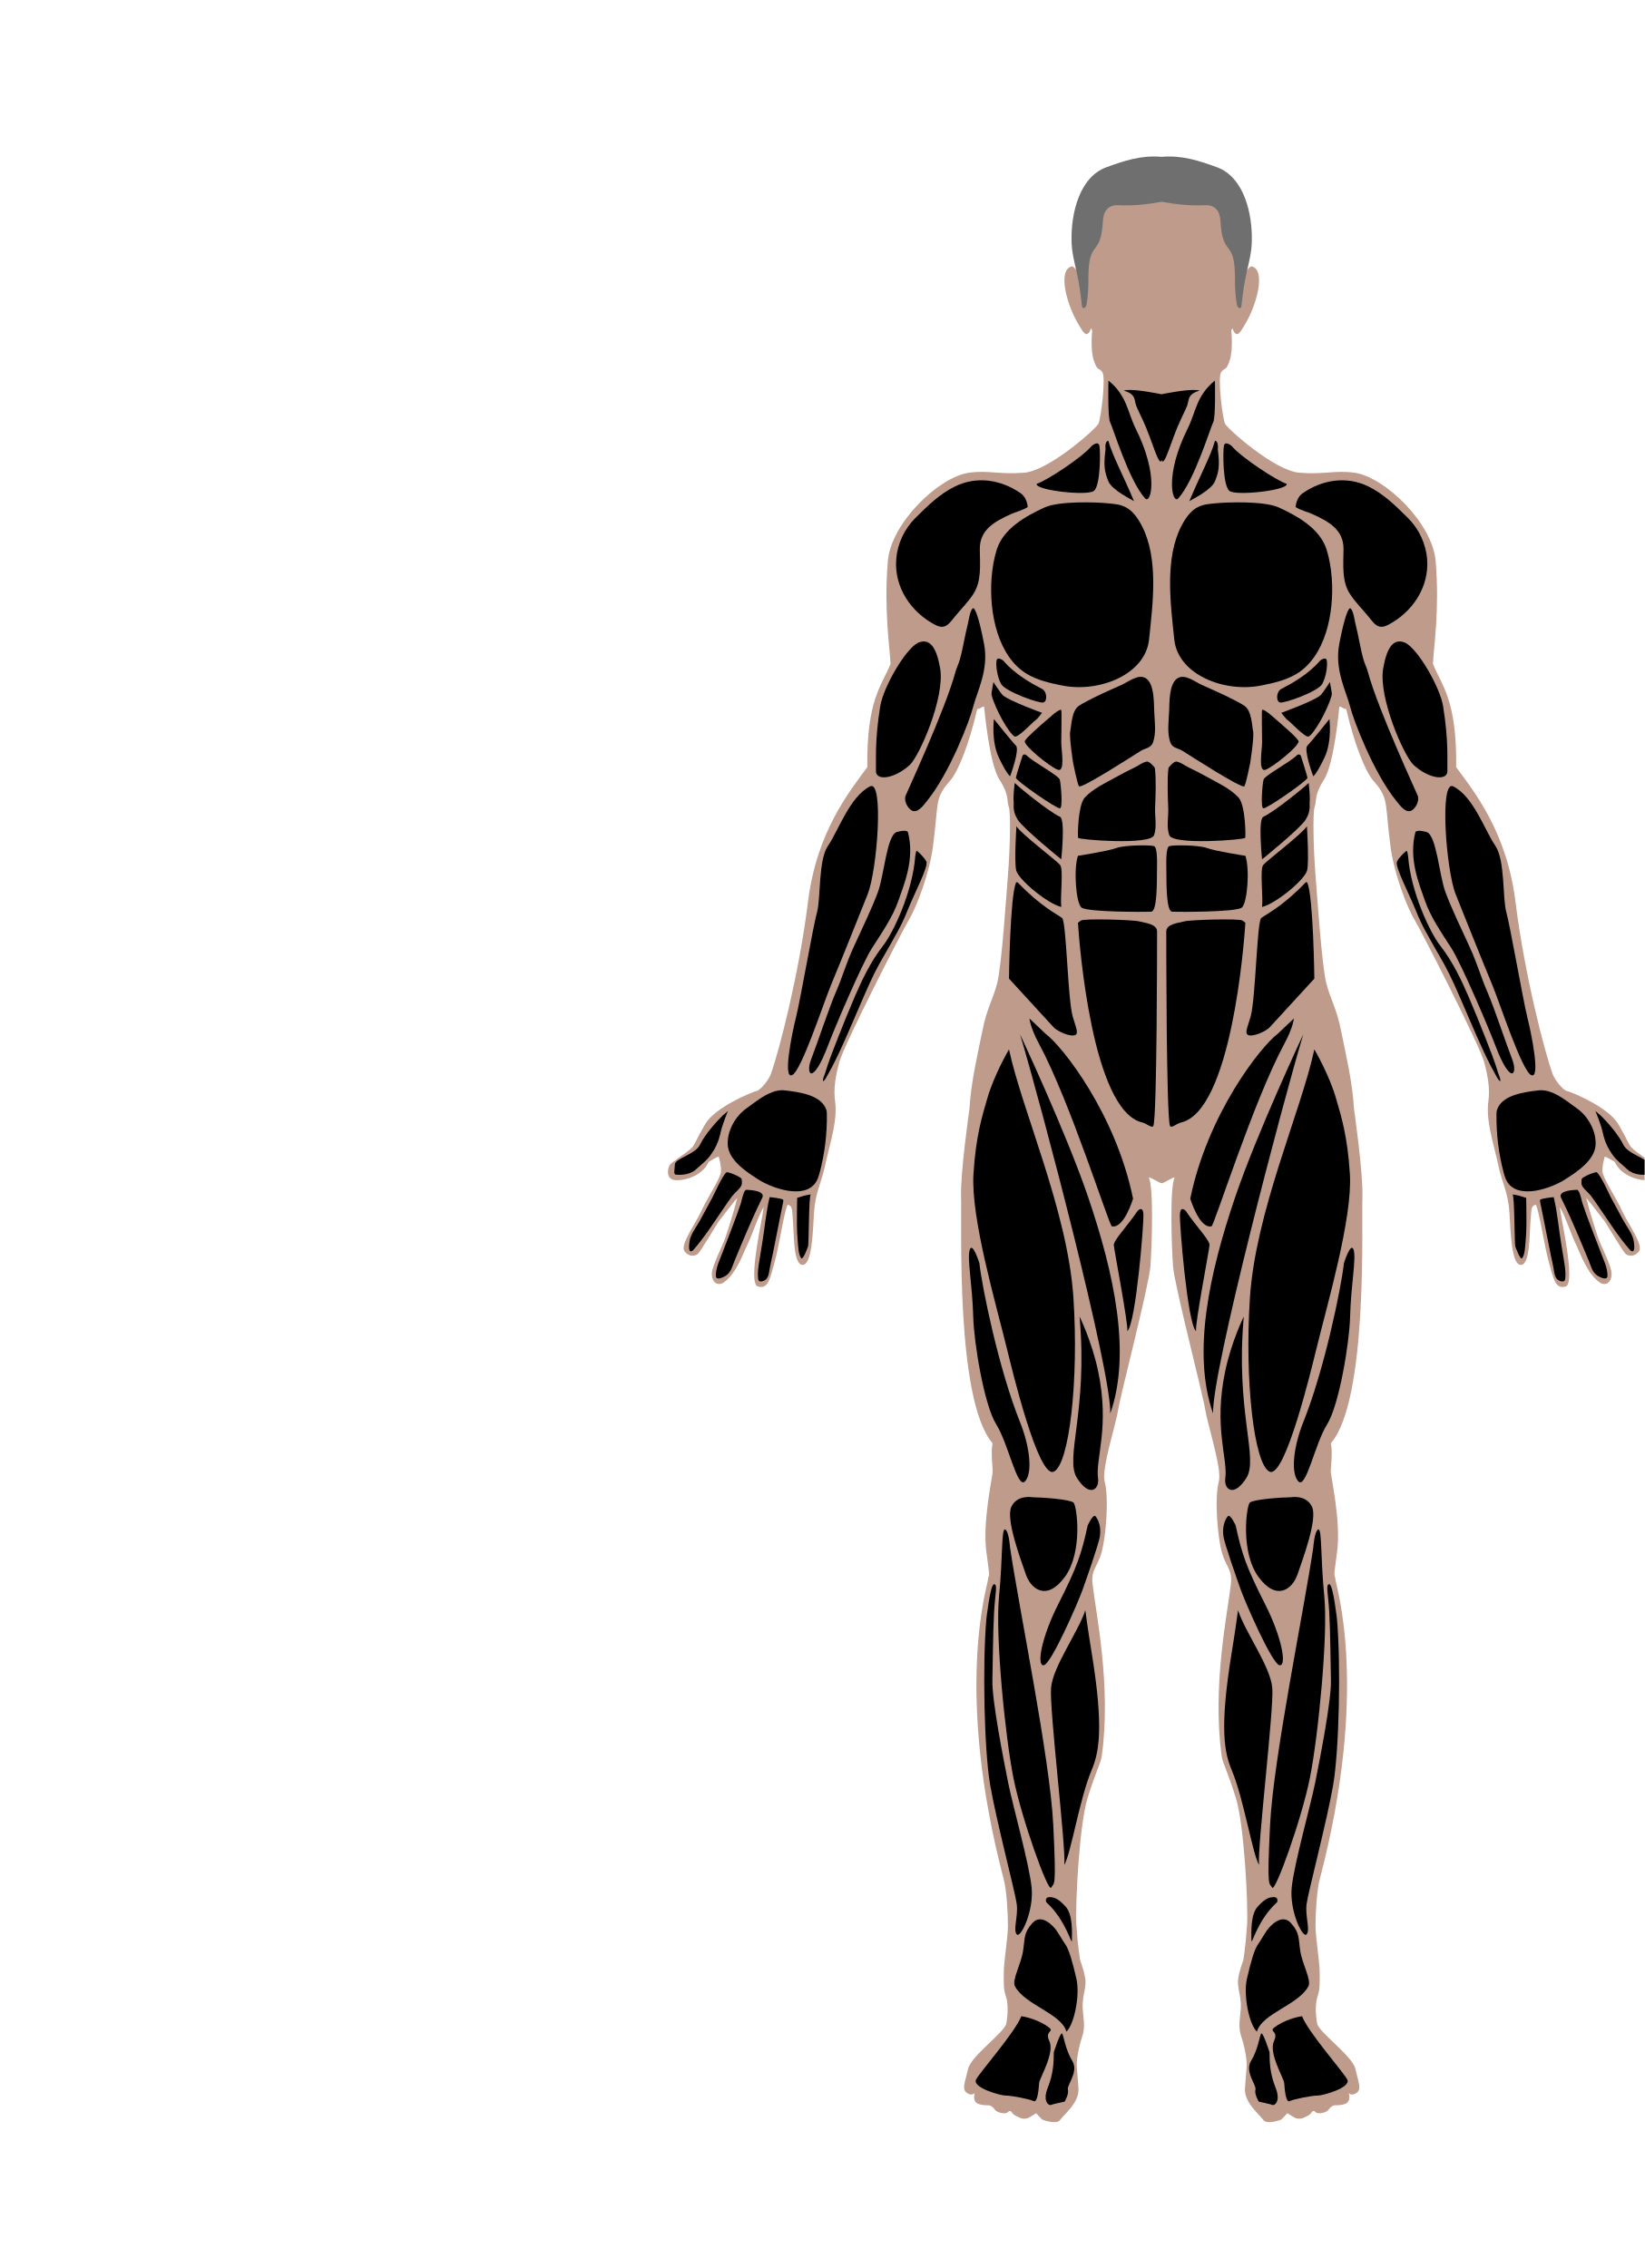
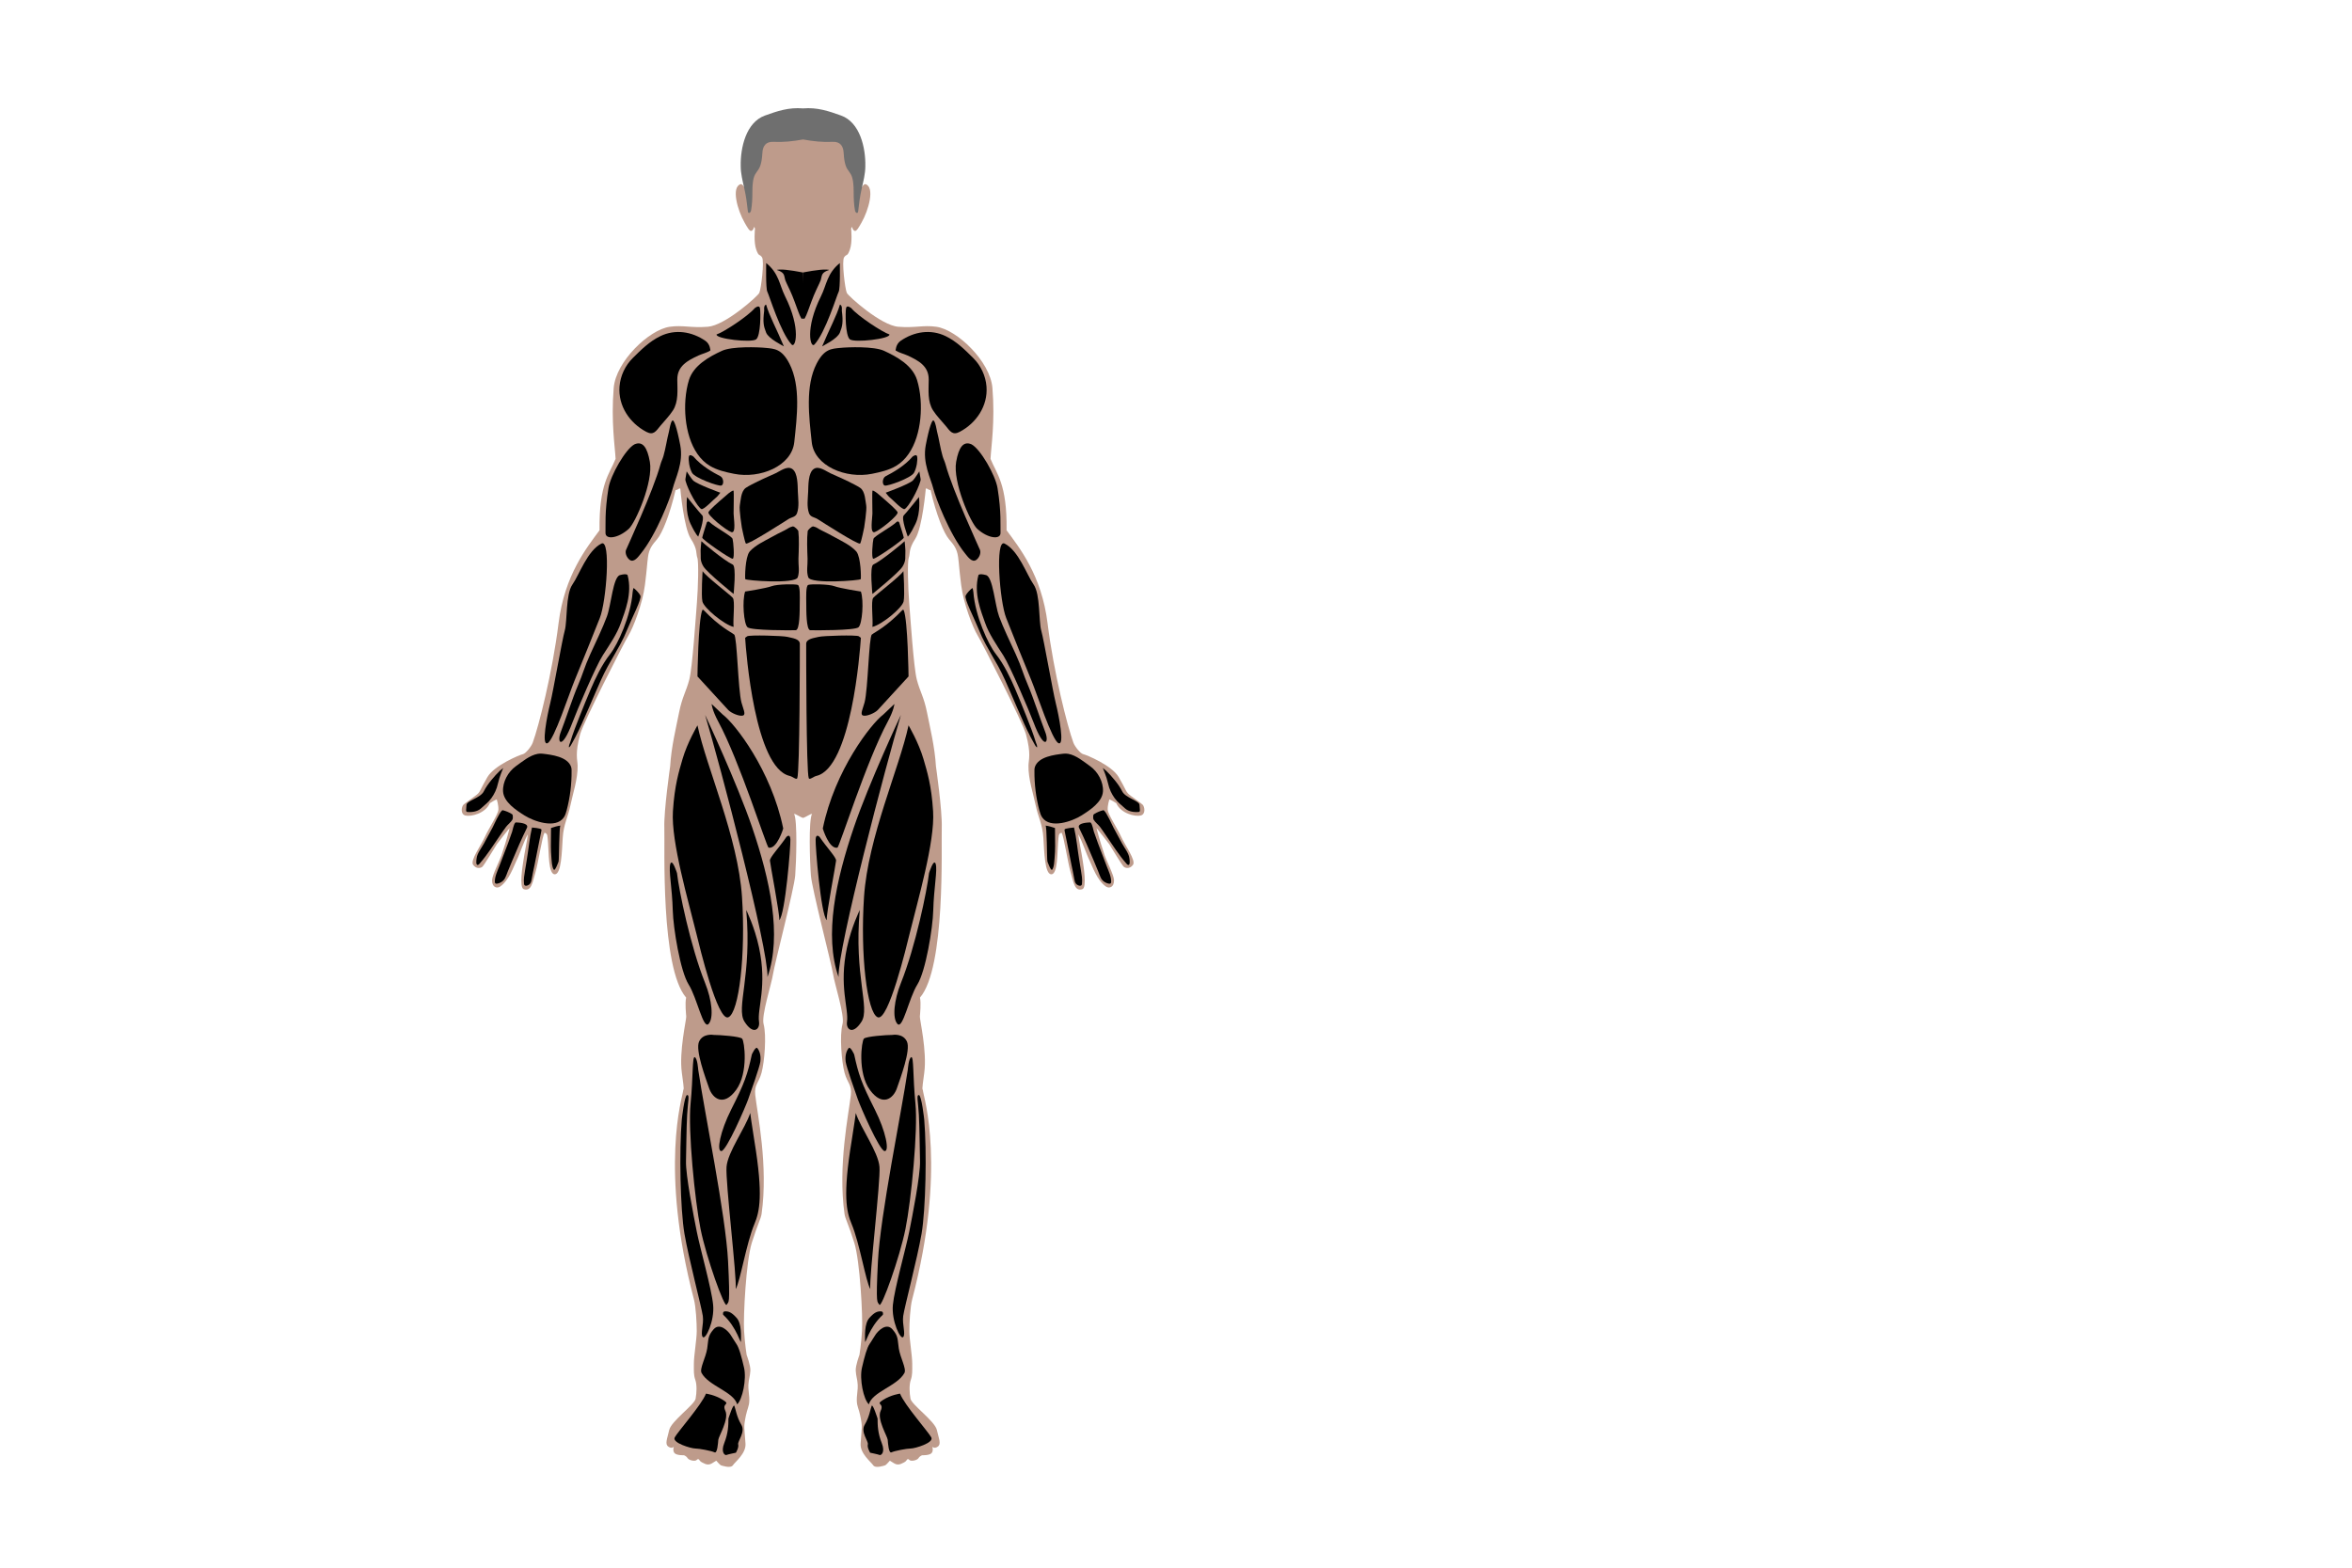
- <svg xmlns="http://www.w3.org/2000/svg" version="1.1" viewBox="0 0 1450 2000" preserveAspectRatio="xMidYMid slice">
+ <svg xmlns="http://www.w3.org/2000/svg" version="1.1" viewBox="0 0 3000 2000" preserveAspectRatio="xMidYMid slice">
  <style type="text/css">
	.st0{fill:#BE9B8B;}
	.st1{fill:#6F6F6F;}
	.st2 { transition: fill .3s, stroke .3s; }
	.muscle.active { fill:rgba(139,92,246,0.55) !important; stroke:#8b5cf6; stroke-width:3; }
</style>
  <g id="Background">
</g>
  <g id="Art">
    <g id="Anterior_Body">
      <path class="st0" d="M1457.55,1026.66c-2.44-2.56-15.49-10.97-18.66-14.27c-3.17-3.29-3.17-5.85-11.95-20.97    c-8.78-15.12-41.52-28.53-45.18-29.26c-3.66-0.73-10.79-9.69-12.62-14.63c-7.54-20.36-25.24-89.99-32.92-152.17    c-7.68-62.19-36.58-97.3-52.31-118.89c0.73-59.63-12.94-72.05-20.49-91.08c0.73-15,5.94-47.59,2.42-90.44    c-2.79-33.94-45.22-74.42-71.56-78.08c-17.06-2.37-26.46,1.71-48.53,0c-22.07-1.71-63.41-38.78-65.6-43.16    c-2.19-4.39-6.83-40.97-3.41-45.6c3.41-4.63,3.9-0.24,7.32-9.75c3.41-9.51,1.57-26.61,1.57-26.61s0.91-3.65,1.54-1.13    c0.37,1.46,1.1,2.99,2.74,3.84c2.55,1.32,5.73-4.84,9.08-10.67c8.91-15.51,17.26-45.11,4.94-48.83c-2.24-0.68-5.49,5.12-5.49,5.12    c0-2.93,2.93-30-1.46-46.82c-3.52-13.48-16.68-26.95-27.07-35.12c-12.69-9.97-38.58-10.68-45.03-10.73v0c-0.13,0-0.37,0-0.57,0    c-0.2,0-0.44,0-0.57,0v0c-6.45,0.05-32.33,0.75-45.03,10.73c-10.39,8.16-23.55,21.64-27.07,35.12    c-4.39,16.83-1.46,43.9-1.46,46.82c0,0-3.24-5.8-5.49-5.12c-12.32,3.72-3.97,33.32,4.94,48.83c3.35,5.83,6.53,11.99,9.08,10.67    c1.65-0.85,2.38-2.38,2.74-3.84c0.63-2.52,1.54,1.13,1.54,1.13s-1.84,17.1,1.57,26.61c3.41,9.51,3.9,5.12,7.32,9.75    c3.41,4.63-1.22,41.21-3.41,45.6c-2.19,4.39-43.53,41.46-65.6,43.16c-22.07,1.71-31.47-2.37-48.53,0    c-26.34,3.66-68.77,44.14-71.56,78.08c-3.52,42.85,1.69,75.44,2.42,90.44c-7.54,19.04-21.22,31.46-20.49,91.08    c-15.73,21.58-44.63,56.7-52.31,118.89c-7.68,62.19-25.38,131.81-32.92,152.17c-1.83,4.94-8.96,13.9-12.62,14.63    c-3.66,0.73-36.4,14.14-45.18,29.26c-8.78,15.12-8.78,17.68-11.95,20.97c-3.17,3.29-16.22,11.71-18.66,14.27    c-2.44,2.56-4.15,12.19,2.68,13.78c6.83,1.59,25.09-2.38,31.03-15.73c7.13-4.66,8.87-4.76,8.87-4.76s2.41,7.32,2.04,13.17    c-0.37,5.85-12.38,23.78-17.13,34.39c-4.76,10.61-19.02,30.18-15.18,35.67c3.84,5.49,9.33,4.57,11.71,2.74    c2.38-1.83,15.91-24.78,18.56-28.81c3.02-3.93,14.36-18.56,16.37-20.76c-3.23,13.35-8.47,29.08-10.55,35.3    c-2.07,6.22-11.74,24.94-11.83,31.34c-0.12,8.9,6.02,10.87,10.12,8.17c11.46-7.56,17.9-26.93,20.73-32.56    c4.79-9.53,10-26.46,14.88-34.26c-1.22,9.51-4.2,22.62-5.79,33.71c-0.81,5.61-5.73,34.5,0.55,36.4    c9.69,2.93,10.97-8.23,14.81-21.4c3.84-13.17,8.6-45.73,11.52-50.66c4.39,0.91,3.73,4.02,4.57,12.8    c1.11,11.54,0.18,40.24,8.6,40.24c8.41,0,9.02-28.9,10.12-46.46c1.1-17.56,6.83-26.83,9.75-41.21    c2.93-14.39,9.74-34.38,9.27-51.21c-0.22-7.82-3.54-14.75,3.17-39.75c4.11-15.34,55.85-116.57,61.66-126.08    c6.3-10.3,18.08-40.97,21.01-64.38c2.93-23.41,2.44-24.39,3.9-35.6c1.46-11.22,6-16.16,11.71-22.92    c6.58-7.8,16.1-30.97,23.41-62.55c3.41-0.12,4.46-2.94,6.1-1.83c0,0,4.39,49.99,13.41,63.89c9.02,13.9,6.34,19.02,8.29,24.14    c1.95,5.12,0.98,38.53-0.49,57.06c-1.46,18.53-5.73,83.16-9.75,98.52c-4.02,15.36-9.02,21.95-12.92,41.46    c-3.9,19.51-10.12,45.05-11.46,69.01c0,0-8.2,56.88-7.44,78.28c0.81,22.93-5.12,178.88,27.8,216.92    c-1.59,7.44-0.12,20.36,0.12,24.26c0.24,3.9-9.27,44.38-5.61,71.45c3.66,27.07,2.19,17.68,1.46,24.45    c-0.73,6.77-30,97.49,13.9,264.54c2.62,9.98,3.66,30.12,3.66,40.73c0,10.61-3.66,31.46-3.66,41.34c0,9.88-0.37,14.63,1.83,20.85    c2.19,6.22,1.83,16.46,0.37,24.14c-1.46,7.68-31.09,28.53-33.65,39.87c-2.56,11.34-5.85,17.92-1.1,21.22c4.76,3.29,6.95,0,6.95,0    s-1.83,5.49,1.1,8.41c2.93,2.93,11.71,2.56,11.71,2.56s2.93,0.73,4.76,3.66c1.83,2.93,9.51,4.39,11.34,2.56    c1.83-1.83,2.93-1.68,4.39,0.81c0.79,1.34,4.04,2.92,6.86,4.09c2.71,1.12,5.79,0.88,8.29-0.66l5.7-3.51c0,0,4.76,5.49,5.85,5.85    c1.1,0.37,12.44,4.39,15.36,0c2.93-4.39,16.83-15,16.1-27.44c-0.73-12.44-1.83-19.39-1.46-23.78c0.37-4.39,1.46-10.97,3.29-17.56    c1.83-6.58,4.02-9.51,2.56-21.95c-1.46-12.44-0.37-13.17-0.37-15.36c0-2.19,1.83-8.05,2.19-14.63c0.37-6.58-4.76-20.12-4.76-20.12    s-2.2-13.17-3.29-31.09c-1.1-17.92,2.56-88.52,9.88-111.94c7.32-23.41,11.61-30.74,12.44-36.58    c8.78-61.82-5.48-128.38-8.05-151.93c-1.46-13.41,4.39-14.88,8.05-28.41c3.66-13.53,6.58-47.19,2.56-62.19    c-2.95-11,10.24-51.21,12.07-63.65c1.83-12.44,26.95-108.64,28.29-125.84c1.34-17.19,3.05-70.52-1.46-78.57    c2.15,0,8.3,4.27,10.93,5.02c0.11,0.1,0.3,0.12,0.53,0.1c0.23,0.02,0.42,0,0.53-0.1c2.62-0.74,8.78-5.02,10.93-5.02    c-4.51,8.05-2.8,61.37-1.46,78.57c1.34,17.19,26.46,113.4,28.29,125.84c1.83,12.44,15.02,52.65,12.07,63.65    c-4.02,15-1.1,48.65,2.56,62.19c3.66,13.53,9.51,15,8.05,28.41c-2.57,23.55-16.83,90.11-8.05,151.93    c0.83,5.84,5.12,13.17,12.44,36.58c7.32,23.41,10.97,94.01,9.88,111.94c-1.1,17.92-3.29,31.09-3.29,31.09s-5.12,13.53-4.76,20.12    c0.37,6.58,2.19,12.44,2.19,14.63c0,2.19,1.1,2.93-0.37,15.36c-1.46,12.44,0.73,15.36,2.56,21.95c1.83,6.58,2.93,13.17,3.29,17.56    c0.37,4.39-0.73,11.34-1.46,23.78c-0.73,12.44,13.17,23.05,16.1,27.44c2.93,4.39,14.27,0.37,15.36,0c1.1-0.37,5.85-5.85,5.85-5.85    l5.7,3.51c2.5,1.54,5.58,1.78,8.29,0.66c2.82-1.17,6.07-2.75,6.86-4.09c1.46-2.49,2.56-2.64,4.39-0.81    c1.83,1.83,9.51,0.37,11.34-2.56c1.83-2.93,4.76-3.66,4.76-3.66s8.78,0.37,11.71-2.56c2.93-2.93,1.1-8.41,1.1-8.41    s2.19,3.29,6.95,0c4.76-3.29,1.46-9.88-1.1-21.22c-2.56-11.34-32.19-32.19-33.65-39.87c-1.46-7.68-1.83-17.92,0.37-24.14    c2.19-6.22,1.83-10.97,1.83-20.85c0-9.88-3.66-30.73-3.66-41.34c0-10.61,1.03-30.74,3.66-40.73    c43.9-167.05,14.63-257.77,13.9-264.54c-0.73-6.77-2.2,2.62,1.46-24.45c3.66-27.07-5.85-67.55-5.61-71.45    c0.24-3.9,1.71-16.83,0.12-24.26c32.92-38.04,26.99-193.99,27.8-216.92c0.76-21.4-7.44-78.28-7.44-78.28    c-1.34-23.97-7.56-49.51-11.46-69.01c-3.9-19.51-8.9-26.09-12.92-41.46c-4.02-15.36-8.29-79.99-9.75-98.52    c-1.46-18.53-2.44-51.94-0.49-57.06c1.95-5.12-0.73-10.24,8.29-24.14c9.02-13.9,13.41-63.89,13.41-63.89    c1.64-1.11,2.68,1.71,6.1,1.83c7.32,31.58,16.83,54.75,23.41,62.55c5.71,6.76,10.24,11.71,11.71,22.92    c1.46,11.22,0.98,12.19,3.9,35.6c2.93,23.41,14.71,54.08,21.01,64.38c5.82,9.51,57.55,110.74,61.66,126.08    c6.71,25,3.39,31.93,3.17,39.75c-0.47,16.84,6.34,36.82,9.27,51.21c2.93,14.39,8.66,23.66,9.75,41.21    c1.1,17.56,1.71,46.46,10.12,46.46s7.49-28.7,8.6-40.24c0.84-8.79,0.18-11.89,4.57-12.8c2.93,4.94,7.68,37.49,11.52,50.66    c3.84,13.17,5.12,24.33,14.82,21.4c6.28-1.89,1.36-30.79,0.55-36.4c-1.6-11.1-4.57-24.2-5.79-33.71    c4.88,7.8,10.08,24.74,14.88,34.26c2.83,5.63,9.27,25,20.73,32.56c4.1,2.7,10.24,0.73,10.12-8.17    c-0.09-6.4-9.75-25.12-11.83-31.34c-2.07-6.22-7.32-21.95-10.55-35.3c2.01,2.19,13.35,16.83,16.37,20.76    c2.65,4.02,16.19,26.98,18.56,28.81c2.38,1.83,7.86,2.74,11.71-2.74c3.84-5.49-10.43-25.06-15.18-35.67    c-4.76-10.61-16.77-28.53-17.13-34.39c-0.37-5.85,2.04-13.17,2.04-13.17s1.74,0.09,8.87,4.76c5.94,13.35,24.2,17.31,31.03,15.73    C1461.69,1038.85,1459.98,1029.22,1457.55,1026.66z" />
      <path class="st1" d="M1072.78,147.39c-15.56-5.59-30.2-10.65-48.53-9.1c-18.33-1.56-32.97,3.5-48.53,9.1    c-24.2,8.7-31.43,41.17-30.93,64.6c0,9.67,2.51,19.29,4.65,28.65c2.19,9.6,3.4,19.01,4.47,28.8c0.08,0.73,0.2,1.54,0.79,1.98    c1.39,1.05,2.99-1.1,3.29-2.82c1.38-7.81,1.68-15.46,1.68-23.52c-0.04-35.19,10.94-17.15,12.78-50.26    c0.47-8.49,4.45-14.31,13.84-13.86c12.95,0.62,25.3-0.72,37.98-3.05c12.68,2.33,25.03,3.67,37.97,3.05    c9.39-0.45,13.37,5.37,13.84,13.86c1.84,33.11,12.81,15.07,12.78,50.26c-0.01,8.06,0.3,15.71,1.68,23.52    c0.3,1.72,1.9,3.87,3.29,2.82c0.58-0.44,0.71-1.25,0.79-1.98c1.07-9.79,2.28-19.2,4.47-28.8c2.14-9.37,4.65-18.98,4.65-28.65    C1104.21,188.56,1096.99,156.09,1072.78,147.39z" />
      <g>
        <path id="chest-2" class="muscle" d="M874.27,509.7c-2.35,31.47,5.9,69.53,31.23,84.64c9.3,5.55,20.1,7.97,30.71,10.11     c33.33,6.72,73.63-9.88,76.89-40.34c3.49-32.59,8.45-71.6-6.18-100.13c-9.73-18.98-19.14-19.02-29.75-20.12     c-10.61-1.1-43.41-2.19-56.22,3.66c-16.64,7.61-36.25,18.66-42.1,37.07C876.54,491.92,874.96,500.53,874.27,509.7z" />
        <path class="muscle" d="M884.51,582.51c10.24,12.07,25.49,20.52,34.26,25.01c4.43,2.27,4.88,10.84,1.22,11.93     c-3.66,1.1-33.65-9.6-37.31-16.32s-4.76-16.6-4.02-20.62C879.38,578.49,884.51,582.51,884.51,582.51z" />
        <path class="st2" d="M874.29,610.84c-0.14,0.81-0.12,1.63,0.09,2.42c3.4,12.63,15.42,33.77,20.24,36.18     c2.93,1.46,16.46-13.17,18.29-14.27c1.83-1.1,5.85-6.58,5.85-6.58s-29.07-10.51-34.6-15.55c-1.96-1.79-8.29-11.64-8.29-11.64     L874.29,610.84z" />
        <path class="st2" d="M876.34,634.09c0,0-2.56,19.39,4.39,34.02c6.95,14.63,9.88,16.46,9.88,16.46s8.78-23.41,5.12-27.07     C892.07,653.84,876.34,634.09,876.34,634.09z" />
        <path id="obliques-left-1" class="muscle" d="M896.18,728.65c4.63,7.07,35.33,30.18,38.5,34.08c3.17,3.9-0.03,27.74,1.04,37.07     c-12.19-2.93-38.09-24.26-39.8-32.56C894.21,758.95,896.18,728.65,896.18,728.65z" />
        <path id="obliques-left-2" class="muscle" d="M894.63,690.46c1.71,1.83,28.72,24.51,40,29.82c4.83,2.28,1.09,37.49,1.09,37.49s-33.37-26.9-38.4-34.95     c-5.04-8.05-3.11-13.22-3.6-16.64C893.22,702.77,894.63,690.46,894.63,690.46z" />
        <path id="abs-1" class="muscle" d="M951.32,622.38c-6.53,4.43-6.58,17.19-7.68,22.31c-1.1,5.12,2.56,28.17,2.56,28.17s3.66,18.29,5.12,20.49     c1.83,2.74,49.91-28.36,54.53-31.23c3.9-2.41,8.94-2.36,10.76-7.45c3-8.37,1.43-18.59,1.06-27.39     c-0.32-7.74,0.14-24.23-7.26-29.08c-6.63-4.35-15.58,3.13-21.5,5.74c-10.21,4.51-20.44,9.06-30.33,14.26     C956.13,619.49,953.64,620.81,951.32,622.38z" />
        <path id="abs-2" class="muscle" d="M1011.02,671.61c-4.91,1.18-5.78,2.83-10.5,5.1c-5.83,2.81-11.58,5.81-17.24,8.95     c-8.79,4.86-19.61,9.91-26.55,17.39c-0.27,0.29-0.53,0.58-0.77,0.9c-5.61,7.56-5.85,33.17-5.37,34.87     c0.49,1.71,63.79,6.71,66.94-2.32c2.66-7.63,0.62-15.72,0.91-23.67c0.42-11.48,1.05-25.16-0.18-35.41     C1018.16,676.59,1013.33,671.06,1011.02,671.61z" />
        <path id="abs-3" class="muscle" d="M950.43,754.68c-3.98,11.71-1.78,41.46,3.09,45.6c4.88,4.15,56.09,3.96,61.45,3.71     c5.36-0.24,5.03-25.91,5.12-34.2s0.65-22.39-2.52-23.61c-3.17-1.22-26.25-1.02-33.33,1.66     C977.17,750.54,950.43,754.68,950.43,754.68z" />
        <path id="abs-4" class="muscle" d="M950.43,813.7c1.14,18.05,12.42,165.73,56.66,176.14c4.15,0.98,8.57,5.44,9.82,3     c3.29-7.8,3.29-164.5,3.29-171.33c0-6.83-10.46-7.53-15.83-8.99c-5.36-1.46-48.72-2.71-51.33-0.76     C950.43,813.7,950.43,813.7,950.43,813.7z" />
        <path id="obliques-left-3" class="muscle" d="M895.74,778.54c0.28-0.68,1.18-0.79,1.69-0.26c20.6,21.53,35.02,28.05,39.02,31.28     c3.78,3.05,4.88,69.99,9.27,86.57c1.98,7.46,5.77,14.89,2.46,16.5c-4.39,2.13-15.96-3.21-19.26-6.8l-39.29-42.86     C889.63,862.96,890.5,791.39,895.74,778.54z" />
        <path id="obliques-left-5" d="M929.38,629.33c-16.58,14.14-23.95,20.89-25.73,24.02c-1.98,3.48,22.56,23.29,29.14,25.48     c6.58,2.19,2.93-18.05,2.93-23.66c0-5.61,0.49-27.56,0-29.02C935.23,624.7,929.38,629.33,929.38,629.33z" />
        <path id="obliques-left-4" class="muscle" d="M901.49,666.67c0.44-1.39,2.17-1.87,3.23-0.87c7.58,7.16,28.49,17.87,29.68,21.69     c0.92,2.97,2.9,24.6,0.22,25.33c-2.68,0.73-39.36-24.69-38.9-27C896.33,682.76,899.77,672.13,901.49,666.67z" />
        <path class="st2" d="M977.3,335.6c16.46,13.29,16.78,27.82,24.02,42.31c20.85,41.7,13.26,66.86,8.42,61.68     c-14.1-15.1-28.78-63.39-30.98-67.41C976.57,368.15,977.3,335.6,977.3,335.6z" />
        <path class="st2" d="M974.76,396.07c-1.95,15.12-0.75,20.12,2.42,28.17c3.17,8.05,20.97,16.46,22.67,17.68     c-9.63-23.05-18.53-38.9-22.67-53.29C973.76,389.37,974.76,396.07,974.76,396.07z" />
        <path class="st2" d="M962.54,393.27c-8.29,10-39.75,30.67-48.53,33.41c-1.46,5.67,44.63,10.85,50.48,6.22     c5.85-4.63,5.85-34.51,4.88-39.63C968.4,388.15,962.54,393.27,962.54,393.27z" />
        <path id="delts-left" class="muscle" d="M906.1,447.16c-4.4,2.87-10.44,4.19-15.21,6.39c-14.07,6.48-27.13,13.52-26.99,30.78     c0.1,13.43,1.71,27.98-5.56,39.27c-4.63,7.19-10.74,13.22-16.16,19.79c-5.36,6.49-8.52,12.38-17.65,7.61     c-21.42-11.2-36.22-33.2-34.33-57.85c1.05-13.63,7.23-26.79,16.93-36.4c10.77-10.67,21.24-21.16,35.15-27.91     c19.07-9.25,40.29-5.85,57.48,6C905.97,439.12,906.1,447.16,906.1,447.16z" />
        <path id="biceps-left-1" class="muscle" d="M842.43,592.49c-8.96,33.34-43.46,107.59-44.03,109.34c-1.37,4.27,1.32,9.91,4.82,12.46     c5.48,3.99,11.25-4.45,14.21-8.1c20-24.67,37.66-71.08,40.48-82.46c3.38-13.64,14.14-32.92,9.75-55.85     c-4.39-22.92-8.29-33.65-10.24-31.21c-2.57,3.22-3.13,9.96-4.13,13.81c-2.7,10.4-4.13,21.16-7.08,31.41     C845.19,585.48,843.41,588.84,842.43,592.49z" />
        <path id="biceps-left-2" class="muscle" d="M809.39,566.82c-11.35,5.85-30.59,39.29-33.29,55.97c-5,30.94-3.48,47.8-3.78,56.94     c-0.3,9.14,16.1,7.32,29.75-5.12c8.51-7.75,31.39-59.75,26.83-85.44C825.57,570.42,819.64,562.43,809.39,566.82z" />
        <path id="forearm-left-1" class="muscle" d="M767.2,693.43c12.24-6.09,6.29,74.05-2.19,95.15c-9.02,22.44-20.8,52.33-32.19,79.74     c-6.81,16.39-26.09,75.84-34.39,79.74c-8.29,3.9-0.49-35.36,3.41-50.97c3.9-15.61,15.12-80.51,18.53-92.69     c3.41-12.18,0.98-46.12,9.75-58.66C738.92,733.22,749.16,702.42,767.2,693.43z" />
        <path id="forearm-left-2" class="muscle" d="M800.49,733.71c6.34,23.9-3.6,46.64-8.47,60.78c-4.88,14.14-14.45,27.98-23.23,41.64     c-8.78,13.66-32.96,70.49-38.65,85.6c-13.65,36.21-20.24,25.85-14.88,12.19c5.37-13.66,15.49-44.63,21.83-59.26     c6.34-14.63,8.17-23.3,15.73-39.87c7.44-16.3,15.97-33.78,21.34-48.41c5.37-14.63,7.8-50.24,16.58-52.68     C799.52,731.27,800.49,733.71,800.49,733.71z" />
        <path id="forearm-left-3" class="muscle" d="M778.3,834.37c-10.77,13.66-19.1,31.59-24.51,44.2c-4.99,11.65-9.79,23.4-14.43,35.19     c-4.3,10.93-8.69,21.93-12.06,33.2c-0.56,1.88-2.23,4.64-1.44,6.61c2.02-1.64,3.01-4.16,4.28-6.34c1.34-2.3,2.61-4.64,3.83-7     c2.9-5.58,5.58-11.27,8.19-16.99c5.92-12.98,11.45-26.13,17.14-39.22c4.89-11.24,9.73-22.6,15.64-33.36     c0.29-0.53,0.59-1.07,0.89-1.6c14.14-24.87,18.53-31.7,24.39-46.33c5.85-14.63,18.53-38.53,16.58-42.92     c-1.36-3.06-6.26-7.95-8.4-9.51c-0.75-0.54-1.39,4.2-1.46,5.12C804.64,785.89,788.06,822,778.3,834.37z" />
        <path class="muscle" d="M910.36,1320.33c7.68,0,33.3,1.83,36.22,4.76c2.92,2.93,8.41,43.53-7.69,65.48     c-16.1,21.95-30,10.61-34.39-2.19s-17.92-48.65-12.8-59.63C896.82,1317.77,910.36,1320.33,910.36,1320.33z" />
        <path class="st2" d="M959.01,1345.21c-5.49,25.24-9.12,36.21-26.34,70.23c-14.11,27.89-19.04,53.77-12.45,53.04     c6.59-0.73,30.37-55.65,34.03-65.85c3.66-10.21,14.67-41.47,15.55-47.91c1.24-9.09-1.65-15-3.84-17.56     C963.76,1334.6,959.01,1345.21,959.01,1345.21z" />
        <path class="st2" d="M956.93,1419.95c-6.34,19.51-28.78,49.75-30.24,68.77c-1.46,19.02,13.32,140.71,11.71,155.83     c5.94-10.32,13.4-58.05,23.9-83.16c6.47-15.46,11.4-36.05,0-105.35C958.97,1435.83,956.93,1419.95,956.93,1419.95z" />
        <path class="st2" d="M890.56,1364.59c8.09,54.87,35.16,185.83,38.09,244.36c2.93,58.53,0.73,50.85-1.83,55.6     c-2.56,4.76-25.97-60.24-33.29-96.82c-7.32-36.58-16.1-125.84-12.68-159.98c3.41-34.14,1.95-60.48,5.37-59.02     C889.63,1350.21,890.56,1364.59,890.56,1364.59z" />
        <path class="st2" d="M869.63,1428.24c-3.41,39.99-1.95,114.62,3.41,145.83s21.95,94.13,23.41,104.86s-3.41,22.92,0,26.83     c3.41,3.9,15.12-20.48,13.17-40.97c-1.95-20.49-16.74-72.68-20.81-93.16c-4.07-20.48-14.31-72.18-13.82-90.23     c0.49-18.05,0.49-40.97,1.46-59.02c0.98-18.05,3.41-25.36,0-25.36C873.04,1397.03,869.63,1428.24,869.63,1428.24z" />
        <path class="st2" d="M894.89,1751.61c9.11,16.7,40.97,23.9,45.36,39.99c6.83-6.34,12.19-32.19,8.78-46.82s-6.34-25.36-9.75-30.24     c-3.41-4.88-4.41-7.32-7.8-12.19c-3.04-4.36-13.41-15.3-21.22-6.52c-7.8,8.78-6.44,12.86-8.22,24.57     C900.26,1732.1,891.97,1746.25,894.89,1751.61z" />
        <path class="st2" d="M922.43,1677.36c17.92,16.22,22.68,39.51,22.68,33.65s1.1-22.31-5.49-29.63     c-6.58-7.32-10.17-8.41-14.41-8.41C920.96,1672.97,922.43,1677.36,922.43,1677.36z" />
        <path id="calves-left" d="M900.48,1777.95c-5.49,14.27-36.21,48.9-39.87,55.85c-3.66,6.95,20.97,14.14,26.09,14.14     c5.12,0,20.97,3.05,24.63,4.88c3.66,1.83,4.51-11.58,4.88-15.97c0.37-4.39,13.97-26.34,9-36.95s7.34-7.32-3.02-13.9     C911.82,1779.41,900.48,1777.95,900.48,1777.95z" />
        <path class="st2" d="M929.13,1809.78c0,8.41-0.29,18.66-5.27,31.09c-4.97,12.44,1.1,16.1,2.63,15.36     c1.54-0.73,12.15-2.93,12.15-2.93s4.02-6.58,2.93-10.61c-1.1-4.02,9.75-15.63,3.9-25.24c-5.85-9.61-7.34-20.61-8.78-23.9     C935.26,1790.27,929.13,1809.78,929.13,1809.78z" />
        <path class="st2" d="M685.9,961.73c2.02-0.35,4.05-0.44,6.09-0.2c11.62,1.38,31.87,3.72,36.48,16.86     c0.54,1.53,0.58,3.17,0.59,4.79c0.16,17.13-1.93,34.31-6.34,50.87c-0.83,3.11-1.79,6.25-3.64,8.89     c-10.4,14.89-38.44,4.77-50.17-2.66c-10.6-6.71-26.53-17.09-27.26-30.73c-0.65-12.12,6.6-25.12,16.35-32.04     C666,971.84,675.73,963.49,685.9,961.73z" />
        <path class="st2" d="M702.85,1056.35c-0.14,7.75-0.25,15.5-0.2,23.25c0.05,4.98,0.19,9.97,0.69,14.94     c0.42,4.13,0.52,11.78,3.12,15.03c1.55,1.93,5.91-9.97,6.06-10.7c0.68-3.38,0.56-45.37,2.39-45.58     C710.83,1053.77,706.72,1055,702.85,1056.35z" />
        <path class="st2" d="M678.56,1055.72c-3.22,13.53-4.35,27.69-6.65,41.41c-0.75,4.49-1.51,8.98-2.21,13.48     c-0.92,5.95-1.94,10.86-1.27,16.98c0.06,0.57,0.15,1.17,0.51,1.61c1.69,2.02,5.72-0.04,6.96-1.57c1.37-1.7,1.92-3.9,2.27-6.05     c0.97-5.98,2.39-11.89,3.6-17.83c1.83-9.01,3.56-18.05,5.38-27.06c1.12-5.54,2.24-11.08,3.36-16.62c0.14-0.67,0.27-1.4-0.03-2.02     C689.88,1056.77,678.59,1055.58,678.56,1055.72z" />
        <path class="st2" d="M657.12,1049.72c-1.94,2.01-3.24,9.4-3.86,11.24c-1.68,5.04-3.47,10.04-5.31,15.02     c-3.62,9.78-7.46,19.48-11.16,29.23c-2.47,6.5-5.71,12.78-5.62,19.91c0.05,3.81,4.76,1.93,6.76,0.99     c6.39-3.02,7.2-8.04,9.6-13.96c1.86-4.58,3.76-9.14,5.67-13.69c5.94-14.12,11.96-28.18,18.73-41.92     c0.25-0.51,0.51-1.04,0.57-1.61c0.52-5.06-11.37-5.59-14.36-5.71C657.78,1049.19,657.44,1049.38,657.12,1049.72z" />
        <path class="st2" d="M640.25,1034.07c-3.44,2.89-10.72,19.33-11.99,21.68c-3.65,6.75-7.29,13.5-10.93,20.25     c-2.94,5.45-8.7,12.6-9.38,18.88c-0.21,1.55-1.63,10.07,2.16,8.34c0.57-0.26,1-0.74,1.41-1.21c10-11.34,17.77-23.92,26.36-36.29     c2.52-3.63,4.91-7.34,7.58-10.86c2.3-3.03,6.23-5.86,8.05-9.1c0.79-1.41,0.69-3.13,0.57-4.74c-0.04-0.58-0.09-1.18-0.4-1.67     c-0.28-0.45-0.75-0.76-1.2-1.04c-3.47-2.12-7.27-3.7-11.22-4.66C640.99,1033.58,640.65,1033.74,640.25,1034.07z" />
        <path class="st2" d="M637.47,983.43c-6.1,5.85-16.1,17.28-20.24,25.95c-4.15,8.68-21.95,12.09-22.19,17.46     c-0.24,5.37-1.46,8.78,0.98,9.02c2.44,0.24,11.71,0.73,17.31-4.39c5.61-5.12,9.75-8.05,13.41-13.17     c3.66-5.12,6.83-11.22,8.54-19.27c1.71-8.05,6.58-19.27,6.58-19.27L637.47,983.43z" />
        <path class="st2" d="M1024.06,347.67c0.41,19.02,2.78,50.97,0.26,58.04c-2.52,7.07-8.54-18.05-16.75-35.36     c-8.2-17.31-5.11-10.81-7.31-18.62c-2.19-7.8-15.04-7.07-6.26-7.8C1002.78,343.2,1024.06,347.67,1024.06,347.67z" />
        <path class="st2" d="M921.93,911.66c15.01,11.22,61.83,70.72,77.09,145.35c0,0-7.99,26.72-18.7,24.39     c-2.38-0.52-36.79-110.11-64.23-160.95c-7.86-14.58-8.41-22.31-8.41-22.31L921.93,911.66z" />
        <path class="st2" d="M899.38,912.1c18.64,62.06,80.68,297.68,79.56,334.34c18.64-53.35,3.35-123.52-19.57-190.95     C940.2,999.1,899.38,912.1,899.38,912.1z" />
        <path class="st2" d="M889.63,925.39c11.71,54.59,51.72,142.56,56.79,218.75c4.89,73.42-3.75,147.8-17.41,153.65     c-13.66,5.85-36.87-90.8-40.85-107.07c-10.09-41.27-32.29-116.65-29.85-155.59c2.11-33.61,7.77-51.23,12.29-66.82     C876.68,947.36,889.63,925.39,889.63,925.39z" />
        <path class="st2" d="M863.53,1113.9c2.44,21.95,17.19,93.77,35.85,140.22c8.69,21.64,11.22,44.87,4.39,52.19     c-6.83,7.32-14.63-33.17-25.36-50.24s-19.69-72.17-20.28-94.38c-0.77-28.98-5.57-51.7-3.13-59.5     C857.44,1094.39,863.53,1113.9,863.53,1113.9z" />
        <path class="st2" d="M951.84,1160.97c7.53,84.01-13.38,124.86-2.23,142.42c11.15,17.56,19.91,9.94,18.53,0.24     c-2.44-17.21,10.61-45.2,0-94.86C962.54,1182.5,951.84,1160.97,951.84,1160.97z" />
        <path class="st2" d="M1003.02,1067.81c-9.02,13.41-21.22,25.89-20.97,30.14c0.24,4.25,12.68,68.63,11.95,75.94     c7.56-7.32,14.63-95.11,14.14-103.16C1007.66,1062.69,1003.02,1067.81,1003.02,1067.81z" />
        <path id="chest-1" class="muscle" d="M1174.22,509.7c2.35,31.47-5.9,69.53-31.23,84.64c-9.3,5.55-20.1,7.97-30.71,10.11     c-33.33,6.72-73.63-9.88-76.89-40.34c-3.49-32.59-8.45-71.6,6.18-100.13c9.73-18.98,19.14-19.02,29.75-20.12     c10.61-1.1,43.41-2.19,56.22,3.66c16.64,7.61,36.25,18.66,42.1,37.07C1171.95,491.92,1173.54,500.53,1174.22,509.7z" />
        <path class="muscle" d="M1163.99,582.51c-10.24,12.07-25.49,20.52-34.26,25.01c-4.43,2.27-4.88,10.84-1.22,11.93     c3.66,1.1,33.65-9.6,37.31-16.32s4.76-16.6,4.02-20.62C1169.11,578.49,1163.99,582.51,1163.99,582.51z" />
        <path class="st2" d="M1174.2,610.84c0.14,0.81,0.12,1.63-0.09,2.42c-3.4,12.63-15.42,33.77-20.24,36.18     c-2.93,1.46-16.46-13.17-18.29-14.27c-1.83-1.1-5.85-6.58-5.85-6.58s29.07-10.51,34.6-15.55c1.96-1.79,8.29-11.64,8.29-11.64     L1174.2,610.84z" />
        <path class="st2" d="M1172.16,634.09c0,0,2.56,19.39-4.39,34.02c-6.95,14.63-9.88,16.46-9.88,16.46s-8.78-23.41-5.12-27.07     C1156.43,653.84,1172.16,634.09,1172.16,634.09z" />
        <path id="obliques-right-1" class="muscle" d="M1152.31,728.65c-4.63,7.07-35.33,30.18-38.5,34.08c-3.17,3.9,0.03,27.74-1.04,37.07     c12.19-2.93,38.09-24.26,39.8-32.56C1154.28,758.95,1152.31,728.65,1152.31,728.65z" />
        <path id="obliques-right-2" class="muscle" d="M1153.87,690.46c-1.71,1.83-28.72,24.51-40,29.82c-4.83,2.28-1.09,37.49-1.09,37.49s33.37-26.9,38.4-34.95     c5.04-8.05,3.11-13.22,3.6-16.64C1155.27,702.77,1153.87,690.46,1153.87,690.46z" />
        <path id="abs-5" class="muscle" d="M1097.17,622.38c6.53,4.43,6.58,17.19,7.68,22.31c1.1,5.12-2.56,28.17-2.56,28.17s-3.66,18.29-5.12,20.49     c-1.83,2.74-49.91-28.36-54.53-31.23c-3.9-2.41-8.94-2.36-10.76-7.45c-3-8.37-1.43-18.59-1.06-27.39     c0.32-7.74-0.14-24.23,7.26-29.08c6.63-4.35,15.58,3.13,21.5,5.74c10.21,4.51,20.44,9.06,30.33,14.26     C1092.37,619.49,1094.85,620.81,1097.17,622.38z" />
        <path id="abs-6" class="muscle" d="M1037.48,671.61c4.91,1.18,5.78,2.83,10.5,5.1c5.83,2.81,11.58,5.81,17.24,8.95     c8.79,4.86,19.61,9.91,26.55,17.39c0.27,0.29,0.53,0.58,0.77,0.9c5.61,7.56,5.85,33.17,5.36,34.87     c-0.49,1.71-63.79,6.71-66.94-2.32c-2.66-7.63-0.62-15.72-0.91-23.67c-0.42-11.48-1.05-25.16,0.18-35.41     C1030.33,676.59,1035.16,671.06,1037.48,671.61z" />
        <path id="abs-7" class="muscle" d="M1098.07,754.68c3.98,11.71,1.78,41.46-3.09,45.6c-4.88,4.15-56.09,3.96-61.45,3.71     c-5.37-0.24-5.03-25.91-5.12-34.2s-0.65-22.39,2.52-23.61c3.17-1.22,26.25-1.02,33.33,1.66     C1071.32,750.54,1098.07,754.68,1098.07,754.68z" />
        <path id="abs-8" class="muscle" d="M1098.07,813.7c-1.14,18.05-12.42,165.73-56.66,176.14c-4.15,0.98-8.57,5.44-9.82,3     c-3.29-7.8-3.29-164.5-3.29-171.33c0-6.83,10.46-7.53,15.83-8.99c5.36-1.46,48.72-2.71,51.33-0.76     C1098.07,813.7,1098.07,813.7,1098.07,813.7z" />
        <path id="obliques-right-3" class="muscle" d="M1152.75,778.54c-0.28-0.68-1.19-0.79-1.69-0.26c-20.6,21.53-35.02,28.05-39.02,31.28     c-3.78,3.05-4.88,69.99-9.27,86.57c-1.98,7.46-5.77,14.89-2.46,16.5c4.39,2.13,15.96-3.21,19.26-6.8l39.29-42.86     C1158.87,862.96,1157.99,791.39,1152.75,778.54z" />
        <path id="obliques-right-5" class="muscle" d="M1119.12,629.33c16.58,14.14,23.95,20.89,25.73,24.02c1.98,3.48-22.56,23.29-29.14,25.48     c-6.58,2.19-2.93-18.05-2.93-23.66c0-5.61-0.49-27.56,0-29.02C1113.26,624.7,1119.12,629.33,1119.12,629.33z" />
        <path id="obliques-right-4" class="muscle" d="M1147,666.67c-0.44-1.39-2.17-1.87-3.23-0.87c-7.58,7.16-28.49,17.87-29.68,21.69     c-0.92,2.97-2.9,24.6-0.22,25.33c2.68,0.73,39.36-24.69,38.9-27C1152.16,682.76,1148.72,672.13,1147,666.67z" />
        <path class="st2" d="M1071.2,335.6c-16.46,13.29-16.78,27.82-24.02,42.31c-20.85,41.7-13.26,66.86-8.42,61.68     c14.1-15.1,28.78-63.39,30.98-67.41S1071.2,335.6,1071.2,335.6z" />
        <path class="st2" d="M1073.73,396.07c1.95,15.12,0.75,20.12-2.42,28.17c-3.17,8.05-20.97,16.46-22.67,17.68     c9.63-23.05,18.53-38.9,22.67-53.29C1074.73,389.37,1073.73,396.07,1073.73,396.07z" />
        <path class="st2" d="M1085.95,393.27c8.29,10,39.75,30.67,48.53,33.41c1.46,5.67-44.63,10.85-50.48,6.22     c-5.85-4.63-5.85-34.51-4.88-39.63C1080.1,388.15,1085.95,393.27,1085.95,393.27z" />
        <path id="delts-right" class="muscle" d="M1142.39,447.16c4.4,2.87,10.44,4.19,15.21,6.39c14.07,6.48,27.13,13.52,26.99,30.78     c-0.1,13.43-1.71,27.98,5.56,39.27c4.63,7.19,10.74,13.22,16.16,19.79c5.36,6.49,8.52,12.38,17.65,7.61     c21.42-11.2,36.22-33.2,34.33-57.85c-1.05-13.63-7.23-26.79-16.93-36.4c-10.77-10.67-21.24-21.16-35.15-27.91     c-19.07-9.25-40.29-5.85-57.48,6C1142.53,439.12,1142.39,447.16,1142.39,447.16z" />
        <path id="biceps-right-1" class="muscle" d="M1206.06,592.49c8.96,33.34,43.46,107.59,44.03,109.34c1.37,4.27-1.32,9.91-4.82,12.46     c-5.48,3.99-11.25-4.45-14.21-8.1c-20-24.67-37.66-71.08-40.48-82.46c-3.38-13.64-14.14-32.92-9.75-55.85     c4.39-22.92,8.29-33.65,10.24-31.21c2.57,3.22,3.13,9.96,4.13,13.81c2.7,10.4,4.13,21.16,7.08,31.41     C1203.3,585.48,1205.08,588.84,1206.06,592.49z" />
        <path id="biceps-right-2" class="muscle" d="M1239.1,566.82c11.35,5.85,30.59,39.29,33.29,55.97c5,30.94,3.48,47.8,3.78,56.94     c0.3,9.14-16.1,7.32-29.75-5.12c-8.51-7.75-31.39-59.75-26.83-85.44C1222.92,570.42,1228.86,562.43,1239.1,566.82z" />
        <path id="forearm-right-1" class="muscle" d="M1281.29,693.43c-12.24-6.09-6.29,74.05,2.19,95.15c9.02,22.44,20.8,52.33,32.19,79.74     c6.81,16.39,26.09,75.84,34.39,79.74c8.29,3.9,0.49-35.36-3.41-50.97c-3.9-15.61-15.12-80.51-18.53-92.69     c-3.41-12.18-0.98-46.12-9.75-58.66C1309.58,733.22,1299.33,702.42,1281.29,693.43z" />
        <path id="forearm-right-2" class="muscle" d="M1248,733.71c-6.34,23.9,3.6,46.64,8.47,60.78c4.88,14.14,14.45,27.98,23.23,41.64     c8.78,13.66,32.96,70.49,38.65,85.6c13.65,36.21,20.24,25.85,14.88,12.19c-5.36-13.66-15.49-44.63-21.83-59.26     c-6.34-14.63-8.17-23.3-15.73-39.87c-7.44-16.3-15.97-33.78-21.34-48.41c-5.36-14.63-7.8-50.24-16.58-52.68     C1248.97,731.27,1248,733.71,1248,733.71z" />
        <path id="forearm-right-3" class="muscle" d="M1270.19,834.37c10.77,13.66,19.1,31.59,24.51,44.2c4.99,11.65,9.79,23.4,14.43,35.19     c4.3,10.93,8.69,21.93,12.06,33.2c0.56,1.88,2.23,4.64,1.44,6.61c-2.02-1.64-3.01-4.16-4.28-6.34c-1.34-2.3-2.61-4.64-3.83-7     c-2.9-5.58-5.58-11.27-8.19-16.99c-5.92-12.98-11.45-26.13-17.14-39.22c-4.89-11.24-9.73-22.6-15.64-33.36     c-0.29-0.53-0.59-1.07-0.89-1.6c-14.14-24.87-18.53-31.7-24.39-46.33c-5.85-14.63-18.53-38.53-16.58-42.92     c1.36-3.06,6.26-7.95,8.4-9.51c0.75-0.54,1.39,4.2,1.46,5.12C1243.85,785.89,1260.44,822,1270.19,834.37z" />
        <path class="muscle" d="M1138.14,1320.33c-7.68,0-33.3,1.83-36.22,4.76s-8.41,43.53,7.69,65.48c16.1,21.95,30,10.61,34.39-2.19     c4.39-12.8,17.92-48.65,12.8-59.63S1138.14,1320.33,1138.14,1320.33z" />
        <path class="st2" d="M1089.49,1345.21c5.49,25.24,9.12,36.21,26.34,70.23c14.11,27.89,19.04,53.77,12.45,53.04     c-6.59-0.73-30.37-55.65-34.03-65.85c-3.66-10.21-14.67-41.47-15.55-47.91c-1.24-9.09,1.65-15,3.84-17.56     C1084.73,1334.6,1089.49,1345.21,1089.49,1345.21z" />
        <path class="st2" d="M1091.56,1419.95c6.34,19.51,28.78,49.75,30.24,68.77c1.46,19.02-13.32,140.71-11.71,155.83     c-5.94-10.32-13.4-58.05-23.9-83.16c-6.47-15.46-11.4-36.05,0-105.35C1089.52,1435.83,1091.56,1419.95,1091.56,1419.95z" />
        <path class="st2" d="M1157.93,1364.59c-8.09,54.87-35.16,185.83-38.09,244.36c-2.93,58.53-0.73,50.85,1.83,55.6     c2.56,4.76,25.97-60.24,33.29-96.82c7.32-36.58,16.1-125.84,12.68-159.98c-3.41-34.14-1.95-60.48-5.36-59.02     C1158.87,1350.21,1157.93,1364.59,1157.93,1364.59z" />
        <path class="st2" d="M1178.86,1428.24c3.41,39.99,1.95,114.62-3.41,145.83c-5.36,31.22-21.95,94.13-23.41,104.86     c-1.46,10.73,3.41,22.92,0,26.83c-3.41,3.9-15.12-20.48-13.17-40.97c1.95-20.49,16.74-72.68,20.81-93.16     c4.07-20.48,14.31-72.18,13.82-90.23c-0.49-18.05-0.49-40.97-1.46-59.02c-0.98-18.05-3.41-25.36,0-25.36     C1175.45,1397.03,1178.86,1428.24,1178.86,1428.24z" />
        <path class="st2" d="M1153.6,1751.61c-9.11,16.7-40.97,23.9-45.36,39.99c-6.83-6.34-12.19-32.19-8.78-46.82     c3.41-14.63,6.34-25.36,9.75-30.24c3.41-4.88,4.41-7.32,7.8-12.19c3.04-4.36,13.41-15.3,21.22-6.52     c7.8,8.78,6.44,12.86,8.22,24.57C1148.23,1732.1,1156.52,1746.25,1153.6,1751.61z" />
        <path class="st2" d="M1126.07,1677.36c-17.92,16.22-22.68,39.51-22.68,33.65s-1.1-22.31,5.49-29.63     c6.58-7.32,10.17-8.41,14.41-8.41C1127.53,1672.97,1126.07,1677.36,1126.07,1677.36z" />
        <path id="calves-right" d="M1148.01,1777.95c5.49,14.27,36.21,48.9,39.87,55.85c3.66,6.95-20.97,14.14-26.09,14.14     s-20.97,3.05-24.63,4.88c-3.66,1.83-4.51-11.58-4.88-15.97c-0.37-4.39-13.97-26.34-9-36.95s-7.34-7.32,3.02-13.9     C1136.67,1779.41,1148.01,1777.95,1148.01,1777.95z" />
        <path class="st2" d="M1119.36,1809.78c0,8.41,0.29,18.66,5.27,31.09c4.97,12.44-1.1,16.1-2.63,15.36     c-1.54-0.73-12.14-2.93-12.14-2.93s-4.02-6.58-2.93-10.61c1.1-4.02-9.75-15.63-3.9-25.24c5.85-9.61,7.34-20.61,8.78-23.9     C1113.24,1790.27,1119.36,1809.78,1119.36,1809.78z" />
        <path class="st2" d="M1362.6,961.73c-2.02-0.35-4.05-0.44-6.09-0.2c-11.62,1.38-31.87,3.72-36.48,16.86     c-0.54,1.53-0.58,3.17-0.59,4.79c-0.16,17.13,1.93,34.31,6.34,50.87c0.83,3.11,1.8,6.25,3.64,8.89     c10.4,14.89,38.44,4.77,50.17-2.66c10.6-6.71,26.53-17.09,27.26-30.73c0.65-12.12-6.6-25.12-16.35-32.04     C1382.5,971.84,1372.76,963.49,1362.6,961.73z" />
        <path class="st2" d="M1345.64,1056.35c0.14,7.75,0.25,15.5,0.2,23.25c-0.05,4.98-0.19,9.97-0.69,14.94     c-0.42,4.13-0.52,11.78-3.12,15.03c-1.55,1.93-5.92-9.97-6.06-10.7c-0.68-3.38-0.56-45.37-2.39-45.58     C1337.66,1053.77,1341.78,1055,1345.64,1056.35z" />
        <path class="st2" d="M1369.93,1055.72c3.22,13.53,4.35,27.69,6.65,41.41c0.75,4.49,1.51,8.98,2.21,13.48     c0.92,5.95,1.94,10.86,1.27,16.98c-0.06,0.57-0.15,1.17-0.51,1.61c-1.69,2.02-5.72-0.04-6.96-1.57c-1.37-1.7-1.92-3.9-2.27-6.05     c-0.97-5.98-2.39-11.89-3.6-17.83c-1.83-9.01-3.56-18.05-5.38-27.06c-1.12-5.54-2.24-11.08-3.36-16.62     c-0.14-0.67-0.27-1.4,0.03-2.02C1358.62,1056.77,1369.9,1055.58,1369.93,1055.72z" />
        <path class="st2" d="M1391.37,1049.72c1.94,2.01,3.24,9.4,3.86,11.24c1.68,5.04,3.47,10.04,5.31,15.02     c3.62,9.78,7.46,19.48,11.16,29.23c2.47,6.5,5.71,12.78,5.62,19.91c-0.05,3.81-4.76,1.93-6.76,0.99     c-6.39-3.02-7.2-8.04-9.6-13.96c-1.86-4.58-3.76-9.14-5.67-13.69c-5.94-14.12-11.96-28.18-18.73-41.92     c-0.25-0.51-0.51-1.04-0.57-1.61c-0.52-5.06,11.37-5.59,14.35-5.71C1390.71,1049.19,1391.05,1049.38,1391.37,1049.72z" />
        <path class="st2" d="M1408.24,1034.07c3.44,2.89,10.72,19.33,11.99,21.68c3.65,6.75,7.29,13.5,10.93,20.25     c2.94,5.45,8.7,12.6,9.38,18.88c0.21,1.55,1.63,10.07-2.16,8.34c-0.57-0.26-1-0.74-1.41-1.21c-10-11.34-17.77-23.92-26.36-36.29     c-2.52-3.63-4.91-7.34-7.58-10.86c-2.3-3.03-6.23-5.86-8.05-9.1c-0.79-1.41-0.69-3.13-0.57-4.74c0.04-0.58,0.09-1.18,0.4-1.67     c0.28-0.45,0.75-0.76,1.2-1.04c3.47-2.12,7.27-3.7,11.22-4.66C1407.5,1033.58,1407.84,1033.74,1408.24,1034.07z" />
        <path class="st2" d="M1411.03,983.43c6.1,5.85,16.1,17.28,20.24,25.95c4.15,8.68,21.95,12.09,22.19,17.46     c0.24,5.37,1.46,8.78-0.98,9.02c-2.44,0.24-11.71,0.73-17.31-4.39c-5.61-5.12-9.75-8.05-13.41-13.17     c-3.66-5.12-6.83-11.22-8.54-19.27c-1.71-8.05-6.58-19.27-6.58-19.27L1411.03,983.43z" />
        <path class="st2" d="M1024.06,347.67c-0.41,19.02-2.4,50.97,0.11,58.04c2.52,7.07,8.54-18.05,16.75-35.36     c8.2-17.31,5.11-10.81,7.31-18.62c2.19-7.8,15.04-7.07,6.26-7.8C1045.71,343.2,1024.06,347.67,1024.06,347.67z" />
        <path class="st2" d="M1126.56,911.66c-15.01,11.22-61.83,70.72-77.09,145.35c0,0,7.99,26.72,18.7,24.39     c2.38-0.52,36.79-110.11,64.23-160.95c7.86-14.58,8.41-22.31,8.41-22.31L1126.56,911.66z" />
        <path class="st2" d="M1149.11,912.1c-18.64,62.06-80.68,297.68-79.56,334.34c-18.64-53.35-3.35-123.52,19.57-190.95     C1108.29,999.1,1149.11,912.1,1149.11,912.1z" />
        <path class="st2" d="M1158.87,925.39c-11.71,54.59-51.72,142.56-56.79,218.75c-4.89,73.42,3.75,147.8,17.41,153.65     c13.66,5.85,36.87-90.8,40.85-107.07c10.09-41.27,32.29-116.65,29.85-155.59c-2.1-33.61-7.77-51.23-12.29-66.82     C1171.81,947.36,1158.87,925.39,1158.87,925.39z" />
        <path class="st2" d="M1184.96,1113.9c-2.44,21.95-17.19,93.77-35.85,140.22c-8.69,21.64-11.22,44.87-4.39,52.19     c6.83,7.32,14.63-33.17,25.36-50.24c10.73-17.07,19.69-72.17,20.28-94.38c0.77-28.98,5.57-51.7,3.13-59.5     C1191.06,1094.39,1184.96,1113.9,1184.96,1113.9z" />
        <path class="st2" d="M1096.65,1160.97c-7.53,84.01,13.38,124.86,2.23,142.42c-11.15,17.56-19.91,9.94-18.53,0.24     c2.44-17.21-10.61-45.2,0-94.86C1085.95,1182.5,1096.65,1160.97,1096.65,1160.97z" />
        <path class="st2" d="M1045.47,1067.81c9.02,13.41,21.22,25.89,20.97,30.14c-0.24,4.25-12.68,68.63-11.95,75.94     c-7.56-7.32-14.63-95.11-14.14-103.16C1040.83,1062.69,1045.47,1067.81,1045.47,1067.81z" />
      </g>
    </g>
  </g>
</svg>
